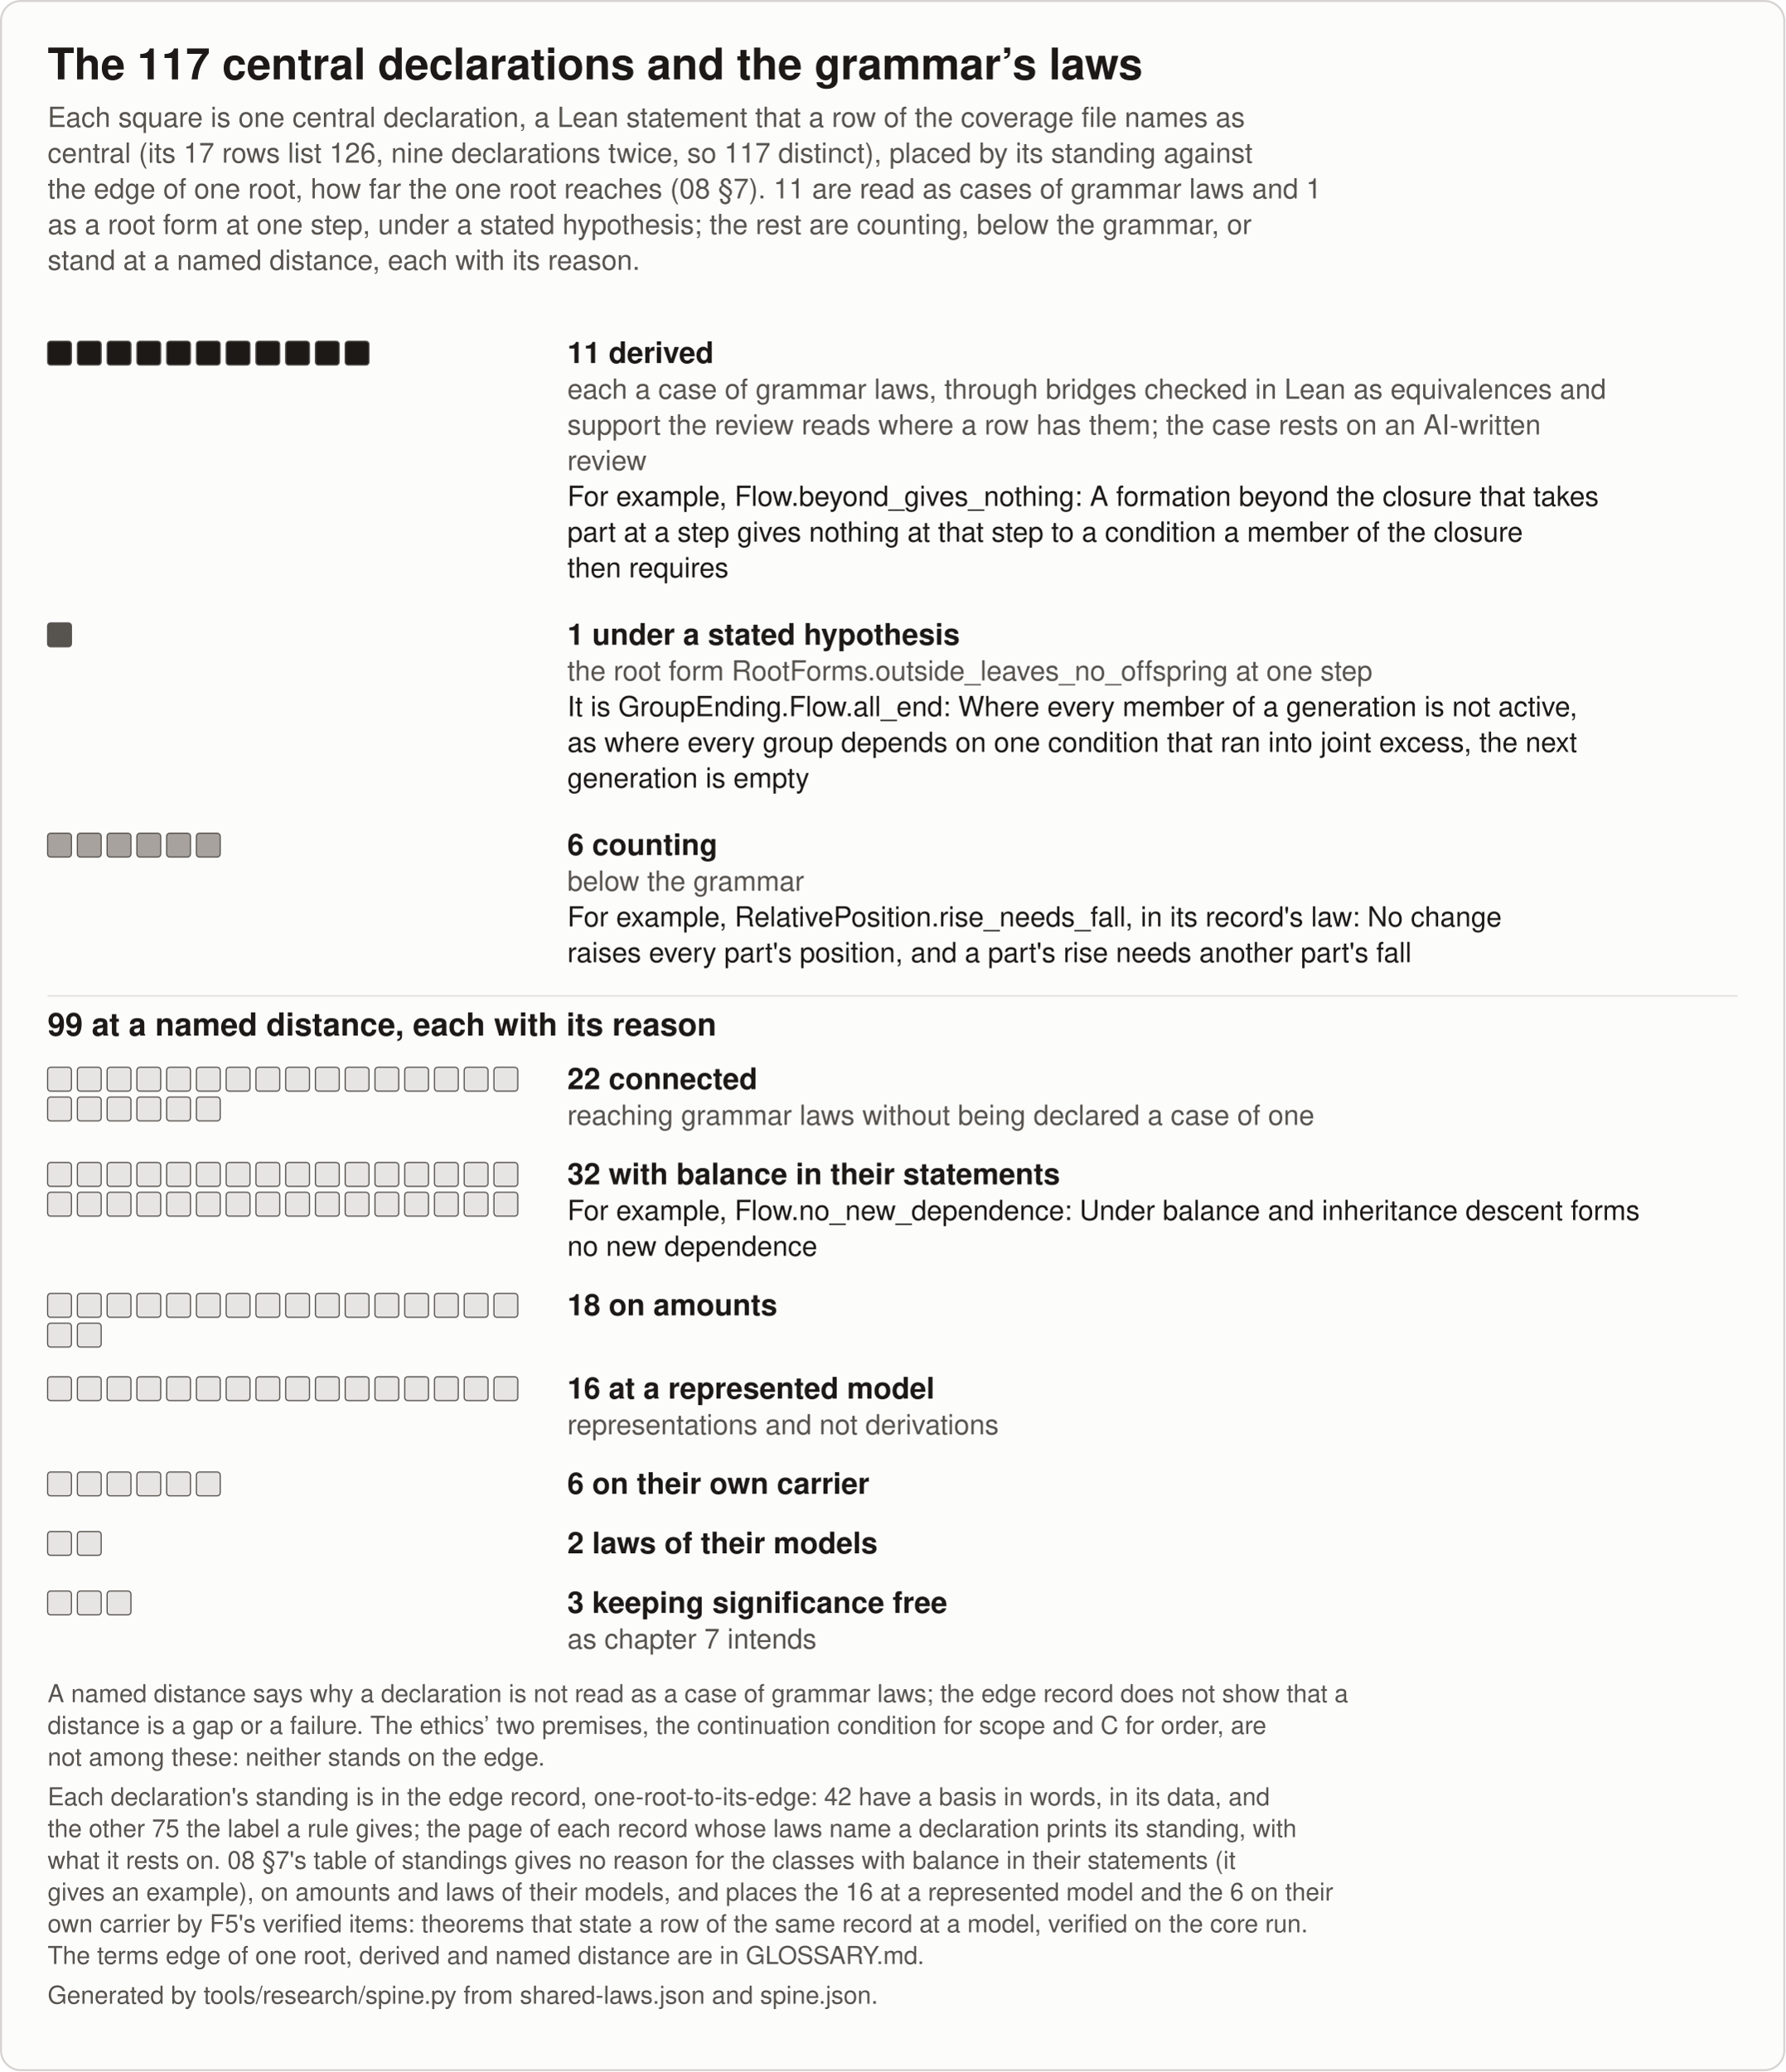
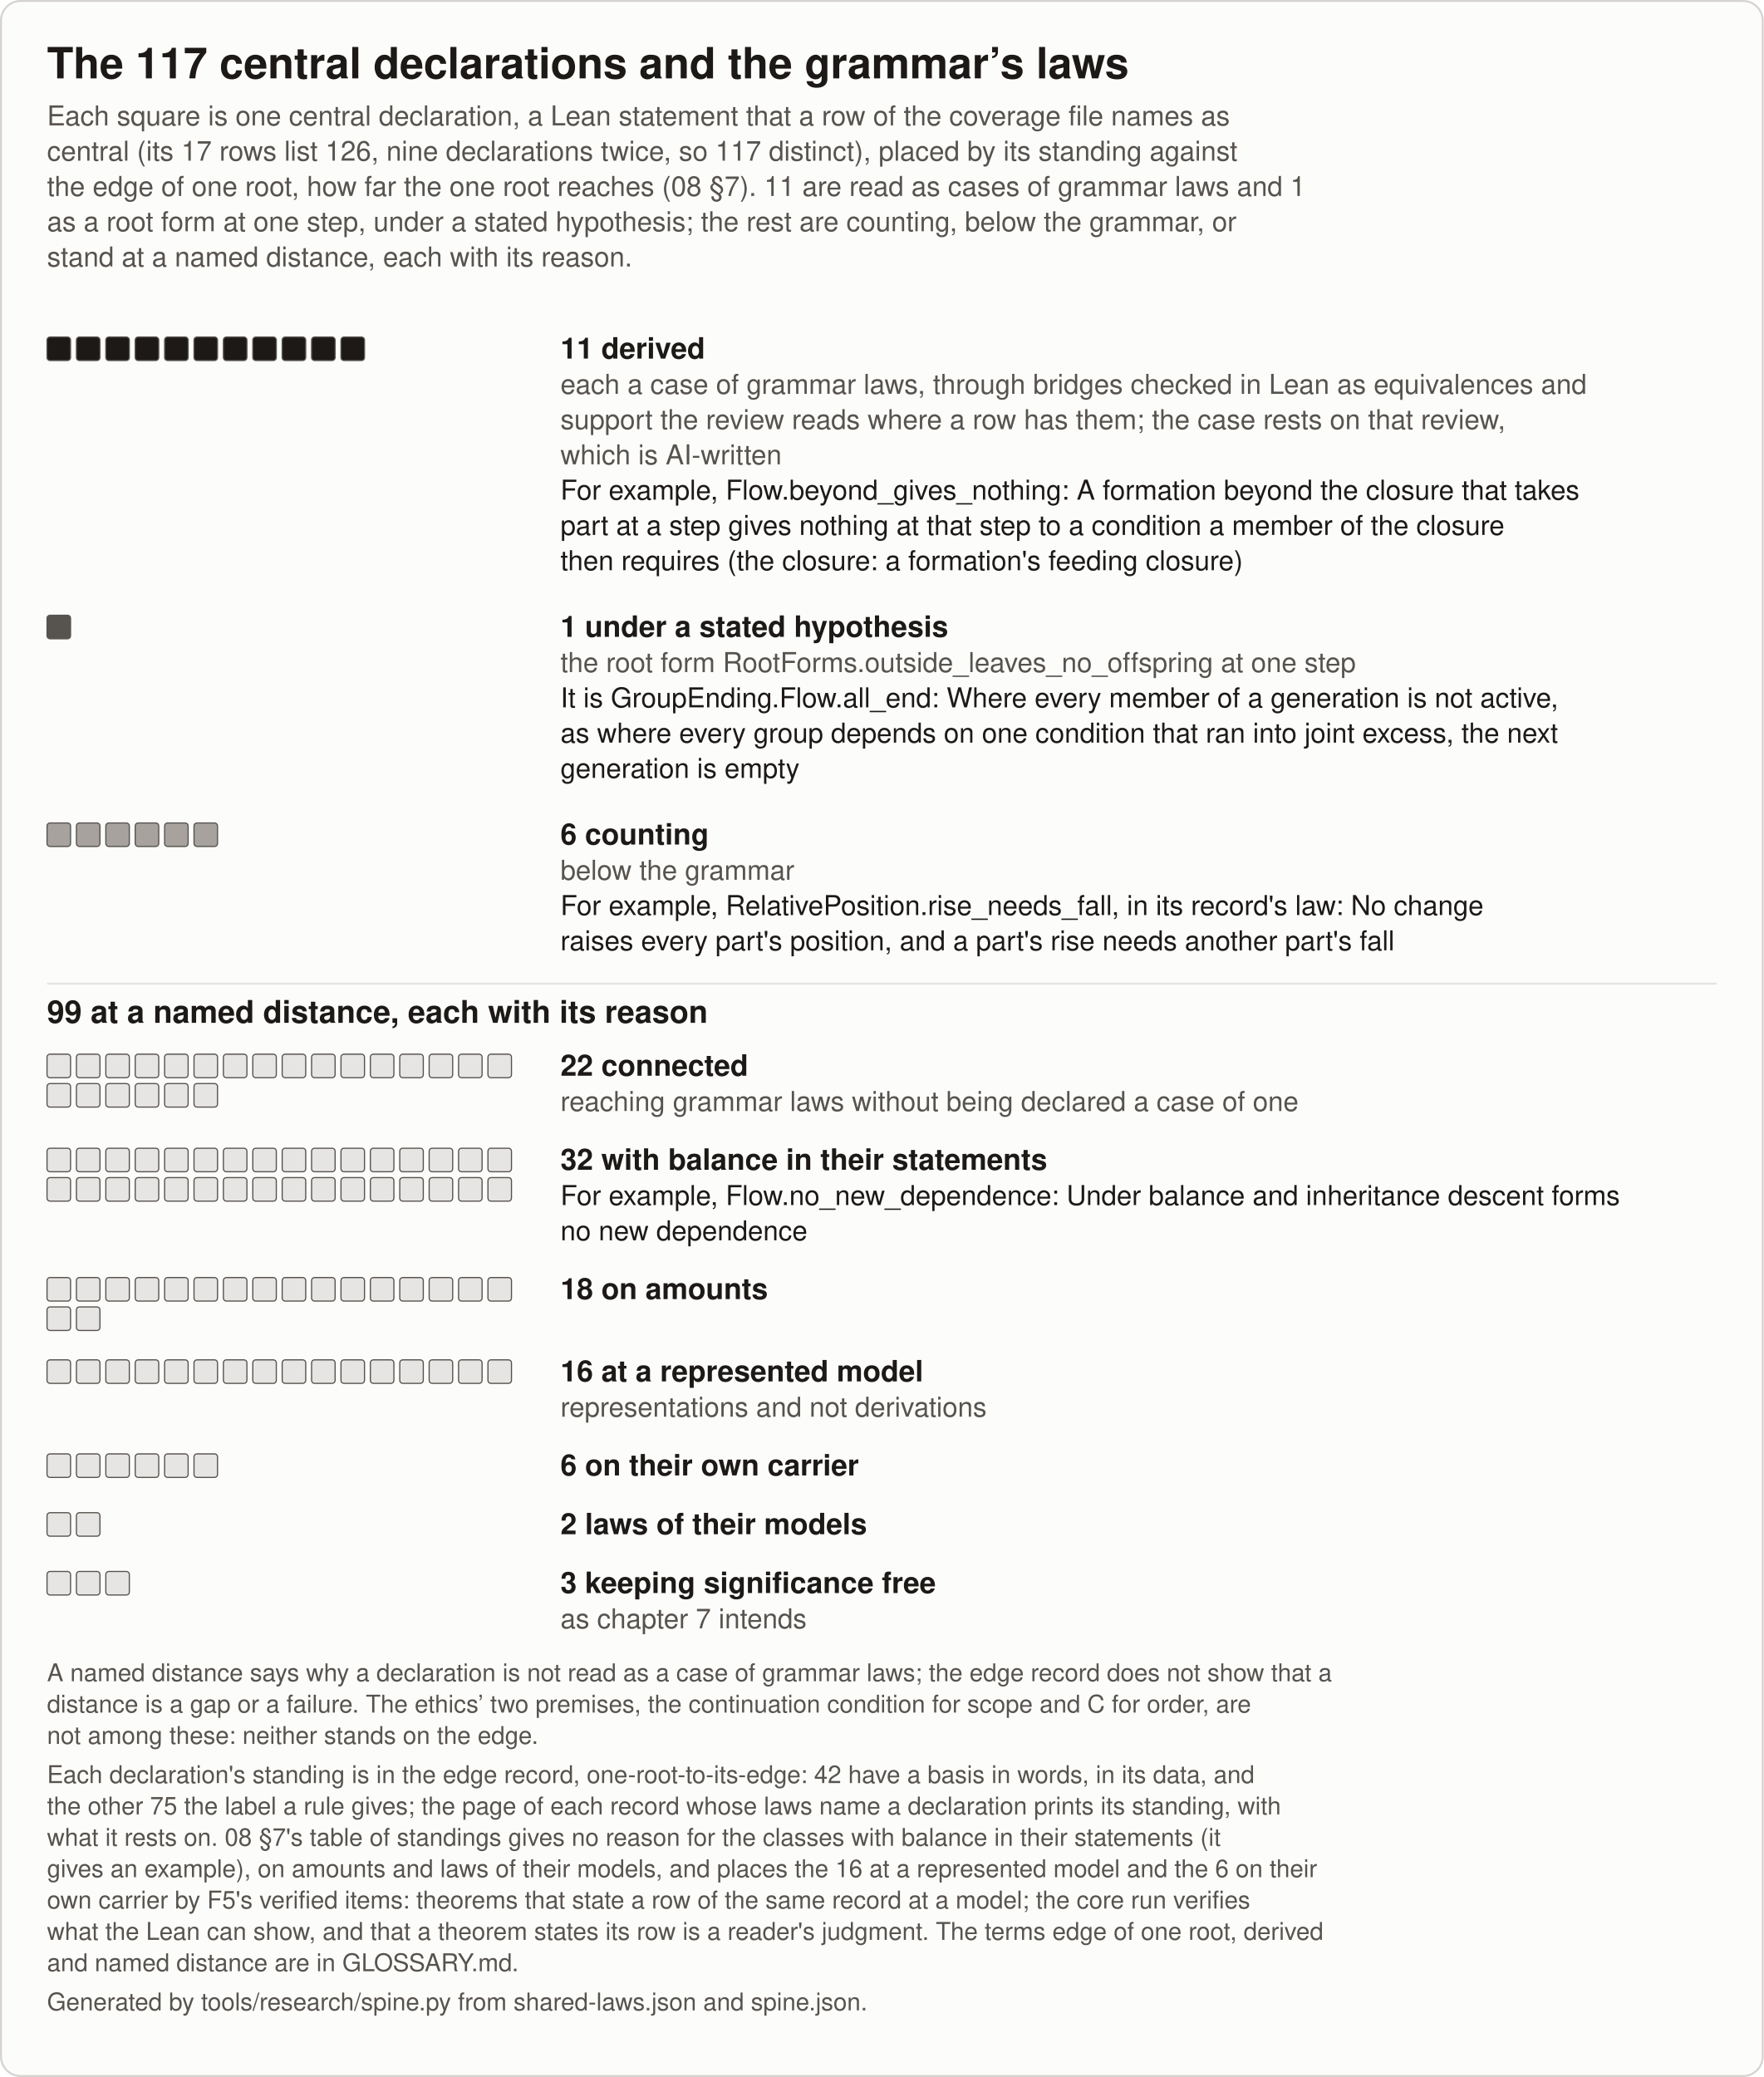
- <svg xmlns="http://www.w3.org/2000/svg" viewBox="0 0 900 1044" width="900" height="1044" role="img" aria-labelledby="standings-title standings-desc" font-family="Helvetica, Arial, sans-serif">
-   <rect x="0.5" y="0.5" width="899" height="1043" rx="10" fill="#fcfcfb" stroke="#d6d3d1" />
+ <svg xmlns="http://www.w3.org/2000/svg" viewBox="0 0 900 1060" width="900" height="1060" role="img" aria-labelledby="standings-title standings-desc" font-family="Helvetica, Arial, sans-serif">
+   <rect x="0.5" y="0.5" width="899" height="1059" rx="10" fill="#fcfcfb" stroke="#d6d3d1" />
  <text x="24" y="40" font-size="22" font-weight="bold" text-anchor="start" fill="#1c1917">The 117 central declarations and the grammar’s laws</text>
  <text x="24" y="64" font-size="14" text-anchor="start" fill="#57534e">Each square is one central declaration, a Lean statement that a row of the coverage file names as</text>
  <text x="24" y="82" font-size="14" text-anchor="start" fill="#57534e">central (its 17 rows list 126, nine declarations twice, so 117 distinct), placed by its standing against</text>
  <text x="24" y="100" font-size="14" text-anchor="start" fill="#57534e">the edge of one root, how far the one root reaches (08 §7). 11 are read as cases of grammar laws and 1</text>
  <text x="24" y="118" font-size="14" text-anchor="start" fill="#57534e">as a root form at one step, under a stated hypothesis; the rest are counting, below the grammar, or</text>
  <text x="24" y="136" font-size="14" text-anchor="start" fill="#57534e">stand at a named distance, each with its reason.</text>
  <rect x="24" y="172" width="12" height="12" rx="1.5" fill="#1c1917" stroke="#57534e" stroke-width="0.6" />
  <rect x="39" y="172" width="12" height="12" rx="1.5" fill="#1c1917" stroke="#57534e" stroke-width="0.6" />
  <rect x="54" y="172" width="12" height="12" rx="1.5" fill="#1c1917" stroke="#57534e" stroke-width="0.6" />
  <rect x="69" y="172" width="12" height="12" rx="1.5" fill="#1c1917" stroke="#57534e" stroke-width="0.6" />
  <rect x="84" y="172" width="12" height="12" rx="1.5" fill="#1c1917" stroke="#57534e" stroke-width="0.6" />
  <rect x="99" y="172" width="12" height="12" rx="1.5" fill="#1c1917" stroke="#57534e" stroke-width="0.6" />
  <rect x="114" y="172" width="12" height="12" rx="1.5" fill="#1c1917" stroke="#57534e" stroke-width="0.6" />
  <rect x="129" y="172" width="12" height="12" rx="1.5" fill="#1c1917" stroke="#57534e" stroke-width="0.6" />
  <rect x="144" y="172" width="12" height="12" rx="1.5" fill="#1c1917" stroke="#57534e" stroke-width="0.6" />
  <rect x="159" y="172" width="12" height="12" rx="1.5" fill="#1c1917" stroke="#57534e" stroke-width="0.6" />
  <rect x="174" y="172" width="12" height="12" rx="1.5" fill="#1c1917" stroke="#57534e" stroke-width="0.6" />
  <text x="286" y="183" font-size="15" font-weight="bold" text-anchor="start" fill="#1c1917">11 derived</text>
  <text x="286" y="201" font-size="14" text-anchor="start" fill="#57534e">each a case of grammar laws, through bridges checked in Lean as equivalences and</text>
-   <text x="286" y="219" font-size="14" text-anchor="start" fill="#57534e">support the review reads where a row has them; the case rests on an AI-written</text>
-   <text x="286" y="237" font-size="14" text-anchor="start" fill="#57534e">review</text>
+   <text x="286" y="219" font-size="14" text-anchor="start" fill="#57534e">support the review reads where a row has them; the case rests on that review,</text>
+   <text x="286" y="237" font-size="14" text-anchor="start" fill="#57534e">which is AI-written</text>
  <text x="286" y="255" font-size="14" text-anchor="start" fill="#1c1917">For example, Flow.beyond_gives_nothing: A formation beyond the closure that takes</text>
  <text x="286" y="273" font-size="14" text-anchor="start" fill="#1c1917">part at a step gives nothing at that step to a condition a member of the closure</text>
-   <text x="286" y="291" font-size="14" text-anchor="start" fill="#1c1917">then requires</text>
+   <text x="286" y="291" font-size="14" text-anchor="start" fill="#1c1917">then requires (the closure: a formation's feeding closure)</text>
  <rect x="24" y="314" width="12" height="12" rx="1.5" fill="#57534e" stroke="#57534e" stroke-width="0.6" />
  <text x="286" y="325" font-size="15" font-weight="bold" text-anchor="start" fill="#1c1917">1 under a stated hypothesis</text>
  <text x="286" y="343" font-size="14" text-anchor="start" fill="#57534e">the root form RootForms.outside_leaves_no_offspring at one step</text>
  <text x="286" y="361" font-size="14" text-anchor="start" fill="#1c1917">It is GroupEnding.Flow.all_end: Where every member of a generation is not active,</text>
  <text x="286" y="379" font-size="14" text-anchor="start" fill="#1c1917">as where every group depends on one condition that ran into joint excess, the next</text>
  <text x="286" y="397" font-size="14" text-anchor="start" fill="#1c1917">generation is empty</text>
  <rect x="24" y="420" width="12" height="12" rx="1.5" fill="#a8a29e" stroke="#57534e" stroke-width="0.6" />
  <rect x="39" y="420" width="12" height="12" rx="1.5" fill="#a8a29e" stroke="#57534e" stroke-width="0.6" />
  <rect x="54" y="420" width="12" height="12" rx="1.5" fill="#a8a29e" stroke="#57534e" stroke-width="0.6" />
  <rect x="69" y="420" width="12" height="12" rx="1.5" fill="#a8a29e" stroke="#57534e" stroke-width="0.6" />
  <rect x="84" y="420" width="12" height="12" rx="1.5" fill="#a8a29e" stroke="#57534e" stroke-width="0.6" />
  <rect x="99" y="420" width="12" height="12" rx="1.5" fill="#a8a29e" stroke="#57534e" stroke-width="0.6" />
  <text x="286" y="431" font-size="15" font-weight="bold" text-anchor="start" fill="#1c1917">6 counting</text>
  <text x="286" y="449" font-size="14" text-anchor="start" fill="#57534e">below the grammar</text>
  <text x="286" y="467" font-size="14" text-anchor="start" fill="#1c1917">For example, RelativePosition.rise_needs_fall, in its record's law: No change</text>
  <text x="286" y="485" font-size="14" text-anchor="start" fill="#1c1917">raises every part's position, and a part's rise needs another part's fall</text>
  <line x1="24" y1="502" x2="876" y2="502" stroke="#e7e5e4" />
  <text x="24" y="522" font-size="16" font-weight="bold" text-anchor="start" fill="#1c1917">99 at a named distance, each with its reason</text>
  <rect x="24" y="538" width="12" height="12" rx="1.5" fill="#e7e5e4" stroke="#57534e" stroke-width="0.6" />
  <rect x="39" y="538" width="12" height="12" rx="1.5" fill="#e7e5e4" stroke="#57534e" stroke-width="0.6" />
  <rect x="54" y="538" width="12" height="12" rx="1.5" fill="#e7e5e4" stroke="#57534e" stroke-width="0.6" />
  <rect x="69" y="538" width="12" height="12" rx="1.5" fill="#e7e5e4" stroke="#57534e" stroke-width="0.6" />
  <rect x="84" y="538" width="12" height="12" rx="1.5" fill="#e7e5e4" stroke="#57534e" stroke-width="0.6" />
  <rect x="99" y="538" width="12" height="12" rx="1.5" fill="#e7e5e4" stroke="#57534e" stroke-width="0.6" />
  <rect x="114" y="538" width="12" height="12" rx="1.5" fill="#e7e5e4" stroke="#57534e" stroke-width="0.6" />
  <rect x="129" y="538" width="12" height="12" rx="1.5" fill="#e7e5e4" stroke="#57534e" stroke-width="0.6" />
  <rect x="144" y="538" width="12" height="12" rx="1.5" fill="#e7e5e4" stroke="#57534e" stroke-width="0.6" />
  <rect x="159" y="538" width="12" height="12" rx="1.5" fill="#e7e5e4" stroke="#57534e" stroke-width="0.6" />
  <rect x="174" y="538" width="12" height="12" rx="1.5" fill="#e7e5e4" stroke="#57534e" stroke-width="0.6" />
  <rect x="189" y="538" width="12" height="12" rx="1.5" fill="#e7e5e4" stroke="#57534e" stroke-width="0.6" />
  <rect x="204" y="538" width="12" height="12" rx="1.5" fill="#e7e5e4" stroke="#57534e" stroke-width="0.6" />
  <rect x="219" y="538" width="12" height="12" rx="1.5" fill="#e7e5e4" stroke="#57534e" stroke-width="0.6" />
  <rect x="234" y="538" width="12" height="12" rx="1.5" fill="#e7e5e4" stroke="#57534e" stroke-width="0.6" />
  <rect x="249" y="538" width="12" height="12" rx="1.5" fill="#e7e5e4" stroke="#57534e" stroke-width="0.6" />
  <rect x="24" y="553" width="12" height="12" rx="1.5" fill="#e7e5e4" stroke="#57534e" stroke-width="0.6" />
  <rect x="39" y="553" width="12" height="12" rx="1.5" fill="#e7e5e4" stroke="#57534e" stroke-width="0.6" />
  <rect x="54" y="553" width="12" height="12" rx="1.5" fill="#e7e5e4" stroke="#57534e" stroke-width="0.6" />
  <rect x="69" y="553" width="12" height="12" rx="1.5" fill="#e7e5e4" stroke="#57534e" stroke-width="0.6" />
  <rect x="84" y="553" width="12" height="12" rx="1.5" fill="#e7e5e4" stroke="#57534e" stroke-width="0.6" />
  <rect x="99" y="553" width="12" height="12" rx="1.5" fill="#e7e5e4" stroke="#57534e" stroke-width="0.6" />
  <text x="286" y="549" font-size="15" font-weight="bold" text-anchor="start" fill="#1c1917">22 connected</text>
  <text x="286" y="567" font-size="14" text-anchor="start" fill="#57534e">reaching grammar laws without being declared a case of one</text>
  <rect x="24" y="586" width="12" height="12" rx="1.5" fill="#e7e5e4" stroke="#57534e" stroke-width="0.6" />
  <rect x="39" y="586" width="12" height="12" rx="1.5" fill="#e7e5e4" stroke="#57534e" stroke-width="0.6" />
  <rect x="54" y="586" width="12" height="12" rx="1.5" fill="#e7e5e4" stroke="#57534e" stroke-width="0.6" />
  <rect x="69" y="586" width="12" height="12" rx="1.5" fill="#e7e5e4" stroke="#57534e" stroke-width="0.6" />
  <rect x="84" y="586" width="12" height="12" rx="1.5" fill="#e7e5e4" stroke="#57534e" stroke-width="0.6" />
  <rect x="99" y="586" width="12" height="12" rx="1.5" fill="#e7e5e4" stroke="#57534e" stroke-width="0.6" />
  <rect x="114" y="586" width="12" height="12" rx="1.5" fill="#e7e5e4" stroke="#57534e" stroke-width="0.6" />
  <rect x="129" y="586" width="12" height="12" rx="1.5" fill="#e7e5e4" stroke="#57534e" stroke-width="0.6" />
  <rect x="144" y="586" width="12" height="12" rx="1.5" fill="#e7e5e4" stroke="#57534e" stroke-width="0.6" />
  <rect x="159" y="586" width="12" height="12" rx="1.5" fill="#e7e5e4" stroke="#57534e" stroke-width="0.6" />
  <rect x="174" y="586" width="12" height="12" rx="1.5" fill="#e7e5e4" stroke="#57534e" stroke-width="0.6" />
  <rect x="189" y="586" width="12" height="12" rx="1.5" fill="#e7e5e4" stroke="#57534e" stroke-width="0.6" />
  <rect x="204" y="586" width="12" height="12" rx="1.5" fill="#e7e5e4" stroke="#57534e" stroke-width="0.6" />
  <rect x="219" y="586" width="12" height="12" rx="1.5" fill="#e7e5e4" stroke="#57534e" stroke-width="0.6" />
  <rect x="234" y="586" width="12" height="12" rx="1.5" fill="#e7e5e4" stroke="#57534e" stroke-width="0.6" />
  <rect x="249" y="586" width="12" height="12" rx="1.5" fill="#e7e5e4" stroke="#57534e" stroke-width="0.6" />
  <rect x="24" y="601" width="12" height="12" rx="1.5" fill="#e7e5e4" stroke="#57534e" stroke-width="0.6" />
  <rect x="39" y="601" width="12" height="12" rx="1.5" fill="#e7e5e4" stroke="#57534e" stroke-width="0.6" />
  <rect x="54" y="601" width="12" height="12" rx="1.5" fill="#e7e5e4" stroke="#57534e" stroke-width="0.6" />
  <rect x="69" y="601" width="12" height="12" rx="1.5" fill="#e7e5e4" stroke="#57534e" stroke-width="0.6" />
  <rect x="84" y="601" width="12" height="12" rx="1.5" fill="#e7e5e4" stroke="#57534e" stroke-width="0.6" />
  <rect x="99" y="601" width="12" height="12" rx="1.5" fill="#e7e5e4" stroke="#57534e" stroke-width="0.6" />
  <rect x="114" y="601" width="12" height="12" rx="1.5" fill="#e7e5e4" stroke="#57534e" stroke-width="0.6" />
  <rect x="129" y="601" width="12" height="12" rx="1.5" fill="#e7e5e4" stroke="#57534e" stroke-width="0.6" />
  <rect x="144" y="601" width="12" height="12" rx="1.5" fill="#e7e5e4" stroke="#57534e" stroke-width="0.6" />
  <rect x="159" y="601" width="12" height="12" rx="1.5" fill="#e7e5e4" stroke="#57534e" stroke-width="0.6" />
  <rect x="174" y="601" width="12" height="12" rx="1.5" fill="#e7e5e4" stroke="#57534e" stroke-width="0.6" />
  <rect x="189" y="601" width="12" height="12" rx="1.5" fill="#e7e5e4" stroke="#57534e" stroke-width="0.6" />
  <rect x="204" y="601" width="12" height="12" rx="1.5" fill="#e7e5e4" stroke="#57534e" stroke-width="0.6" />
  <rect x="219" y="601" width="12" height="12" rx="1.5" fill="#e7e5e4" stroke="#57534e" stroke-width="0.6" />
  <rect x="234" y="601" width="12" height="12" rx="1.5" fill="#e7e5e4" stroke="#57534e" stroke-width="0.6" />
  <rect x="249" y="601" width="12" height="12" rx="1.5" fill="#e7e5e4" stroke="#57534e" stroke-width="0.6" />
  <text x="286" y="597" font-size="15" font-weight="bold" text-anchor="start" fill="#1c1917">32 with balance in their statements</text>
  <text x="286" y="615" font-size="14" text-anchor="start" fill="#1c1917">For example, Flow.no_new_dependence: Under balance and inheritance descent forms</text>
  <text x="286" y="633" font-size="14" text-anchor="start" fill="#1c1917">no new dependence</text>
  <rect x="24" y="652" width="12" height="12" rx="1.5" fill="#e7e5e4" stroke="#57534e" stroke-width="0.6" />
  <rect x="39" y="652" width="12" height="12" rx="1.5" fill="#e7e5e4" stroke="#57534e" stroke-width="0.6" />
  <rect x="54" y="652" width="12" height="12" rx="1.5" fill="#e7e5e4" stroke="#57534e" stroke-width="0.6" />
  <rect x="69" y="652" width="12" height="12" rx="1.5" fill="#e7e5e4" stroke="#57534e" stroke-width="0.6" />
  <rect x="84" y="652" width="12" height="12" rx="1.5" fill="#e7e5e4" stroke="#57534e" stroke-width="0.6" />
  <rect x="99" y="652" width="12" height="12" rx="1.5" fill="#e7e5e4" stroke="#57534e" stroke-width="0.6" />
  <rect x="114" y="652" width="12" height="12" rx="1.5" fill="#e7e5e4" stroke="#57534e" stroke-width="0.6" />
  <rect x="129" y="652" width="12" height="12" rx="1.5" fill="#e7e5e4" stroke="#57534e" stroke-width="0.6" />
  <rect x="144" y="652" width="12" height="12" rx="1.5" fill="#e7e5e4" stroke="#57534e" stroke-width="0.6" />
  <rect x="159" y="652" width="12" height="12" rx="1.5" fill="#e7e5e4" stroke="#57534e" stroke-width="0.6" />
  <rect x="174" y="652" width="12" height="12" rx="1.5" fill="#e7e5e4" stroke="#57534e" stroke-width="0.6" />
  <rect x="189" y="652" width="12" height="12" rx="1.5" fill="#e7e5e4" stroke="#57534e" stroke-width="0.6" />
  <rect x="204" y="652" width="12" height="12" rx="1.5" fill="#e7e5e4" stroke="#57534e" stroke-width="0.6" />
  <rect x="219" y="652" width="12" height="12" rx="1.5" fill="#e7e5e4" stroke="#57534e" stroke-width="0.6" />
  <rect x="234" y="652" width="12" height="12" rx="1.5" fill="#e7e5e4" stroke="#57534e" stroke-width="0.6" />
  <rect x="249" y="652" width="12" height="12" rx="1.5" fill="#e7e5e4" stroke="#57534e" stroke-width="0.6" />
  <rect x="24" y="667" width="12" height="12" rx="1.5" fill="#e7e5e4" stroke="#57534e" stroke-width="0.6" />
  <rect x="39" y="667" width="12" height="12" rx="1.5" fill="#e7e5e4" stroke="#57534e" stroke-width="0.6" />
  <text x="286" y="663" font-size="15" font-weight="bold" text-anchor="start" fill="#1c1917">18 on amounts</text>
  <rect x="24" y="694" width="12" height="12" rx="1.5" fill="#e7e5e4" stroke="#57534e" stroke-width="0.6" />
  <rect x="39" y="694" width="12" height="12" rx="1.5" fill="#e7e5e4" stroke="#57534e" stroke-width="0.6" />
  <rect x="54" y="694" width="12" height="12" rx="1.5" fill="#e7e5e4" stroke="#57534e" stroke-width="0.6" />
  <rect x="69" y="694" width="12" height="12" rx="1.5" fill="#e7e5e4" stroke="#57534e" stroke-width="0.6" />
  <rect x="84" y="694" width="12" height="12" rx="1.5" fill="#e7e5e4" stroke="#57534e" stroke-width="0.6" />
  <rect x="99" y="694" width="12" height="12" rx="1.5" fill="#e7e5e4" stroke="#57534e" stroke-width="0.6" />
  <rect x="114" y="694" width="12" height="12" rx="1.5" fill="#e7e5e4" stroke="#57534e" stroke-width="0.6" />
  <rect x="129" y="694" width="12" height="12" rx="1.5" fill="#e7e5e4" stroke="#57534e" stroke-width="0.6" />
  <rect x="144" y="694" width="12" height="12" rx="1.5" fill="#e7e5e4" stroke="#57534e" stroke-width="0.6" />
  <rect x="159" y="694" width="12" height="12" rx="1.5" fill="#e7e5e4" stroke="#57534e" stroke-width="0.6" />
  <rect x="174" y="694" width="12" height="12" rx="1.5" fill="#e7e5e4" stroke="#57534e" stroke-width="0.6" />
  <rect x="189" y="694" width="12" height="12" rx="1.5" fill="#e7e5e4" stroke="#57534e" stroke-width="0.6" />
  <rect x="204" y="694" width="12" height="12" rx="1.5" fill="#e7e5e4" stroke="#57534e" stroke-width="0.6" />
  <rect x="219" y="694" width="12" height="12" rx="1.5" fill="#e7e5e4" stroke="#57534e" stroke-width="0.6" />
  <rect x="234" y="694" width="12" height="12" rx="1.5" fill="#e7e5e4" stroke="#57534e" stroke-width="0.6" />
  <rect x="249" y="694" width="12" height="12" rx="1.5" fill="#e7e5e4" stroke="#57534e" stroke-width="0.6" />
  <text x="286" y="705" font-size="15" font-weight="bold" text-anchor="start" fill="#1c1917">16 at a represented model</text>
  <text x="286" y="723" font-size="14" text-anchor="start" fill="#57534e">representations and not derivations</text>
  <rect x="24" y="742" width="12" height="12" rx="1.5" fill="#e7e5e4" stroke="#57534e" stroke-width="0.6" />
  <rect x="39" y="742" width="12" height="12" rx="1.5" fill="#e7e5e4" stroke="#57534e" stroke-width="0.6" />
  <rect x="54" y="742" width="12" height="12" rx="1.5" fill="#e7e5e4" stroke="#57534e" stroke-width="0.6" />
  <rect x="69" y="742" width="12" height="12" rx="1.5" fill="#e7e5e4" stroke="#57534e" stroke-width="0.6" />
  <rect x="84" y="742" width="12" height="12" rx="1.5" fill="#e7e5e4" stroke="#57534e" stroke-width="0.6" />
  <rect x="99" y="742" width="12" height="12" rx="1.5" fill="#e7e5e4" stroke="#57534e" stroke-width="0.6" />
  <text x="286" y="753" font-size="15" font-weight="bold" text-anchor="start" fill="#1c1917">6 on their own carrier</text>
  <rect x="24" y="772" width="12" height="12" rx="1.5" fill="#e7e5e4" stroke="#57534e" stroke-width="0.6" />
  <rect x="39" y="772" width="12" height="12" rx="1.5" fill="#e7e5e4" stroke="#57534e" stroke-width="0.6" />
  <text x="286" y="783" font-size="15" font-weight="bold" text-anchor="start" fill="#1c1917">2 laws of their models</text>
  <rect x="24" y="802" width="12" height="12" rx="1.5" fill="#e7e5e4" stroke="#57534e" stroke-width="0.6" />
  <rect x="39" y="802" width="12" height="12" rx="1.5" fill="#e7e5e4" stroke="#57534e" stroke-width="0.6" />
  <rect x="54" y="802" width="12" height="12" rx="1.5" fill="#e7e5e4" stroke="#57534e" stroke-width="0.6" />
  <text x="286" y="813" font-size="15" font-weight="bold" text-anchor="start" fill="#1c1917">3 keeping significance free</text>
  <text x="286" y="831" font-size="14" text-anchor="start" fill="#57534e">as chapter 7 intends</text>
  <text x="24" y="858" font-size="12.5" text-anchor="start" fill="#57534e">A named distance says why a declaration is not read as a case of grammar laws; the edge record does not show that a</text>
  <text x="24" y="874" font-size="12.5" text-anchor="start" fill="#57534e">distance is a gap or a failure. The ethics’ two premises, the continuation condition for scope and C for order, are</text>
  <text x="24" y="890" font-size="12.5" text-anchor="start" fill="#57534e">not among these: neither stands on the edge.</text>
  <text x="24" y="910" font-size="12.5" text-anchor="start" fill="#57534e">Each declaration's standing is in the edge record, one-root-to-its-edge: 42 have a basis in words, in its data, and</text>
  <text x="24" y="926" font-size="12.5" text-anchor="start" fill="#57534e">the other 75 the label a rule gives; the page of each record whose laws name a declaration prints its standing, with</text>
  <text x="24" y="942" font-size="12.5" text-anchor="start" fill="#57534e">what it rests on. 08 §7's table of standings gives no reason for the classes with balance in their statements (it</text>
  <text x="24" y="958" font-size="12.5" text-anchor="start" fill="#57534e">gives an example), on amounts and laws of their models, and places the 16 at a represented model and the 6 on their</text>
-   <text x="24" y="974" font-size="12.5" text-anchor="start" fill="#57534e">own carrier by F5's verified items: theorems that state a row of the same record at a model, verified on the core run.</text>
-   <text x="24" y="990" font-size="12.5" text-anchor="start" fill="#57534e">The terms edge of one root, derived and named distance are in GLOSSARY.md.</text>
-   <text x="24" y="1010" font-size="12.5" text-anchor="start" fill="#57534e">Generated by tools/research/spine.py from shared-laws.json and spine.json.</text>
+   <text x="24" y="974" font-size="12.5" text-anchor="start" fill="#57534e">own carrier by F5's verified items: theorems that state a row of the same record at a model; the core run verifies</text>
+   <text x="24" y="990" font-size="12.5" text-anchor="start" fill="#57534e">what the Lean can show, and that a theorem states its row is a reader's judgment. The terms edge of one root, derived</text>
+   <text x="24" y="1006" font-size="12.5" text-anchor="start" fill="#57534e">and named distance are in GLOSSARY.md.</text>
+   <text x="24" y="1026" font-size="12.5" text-anchor="start" fill="#57534e">Generated by tools/research/spine.py from shared-laws.json and spine.json.</text>
</svg>
